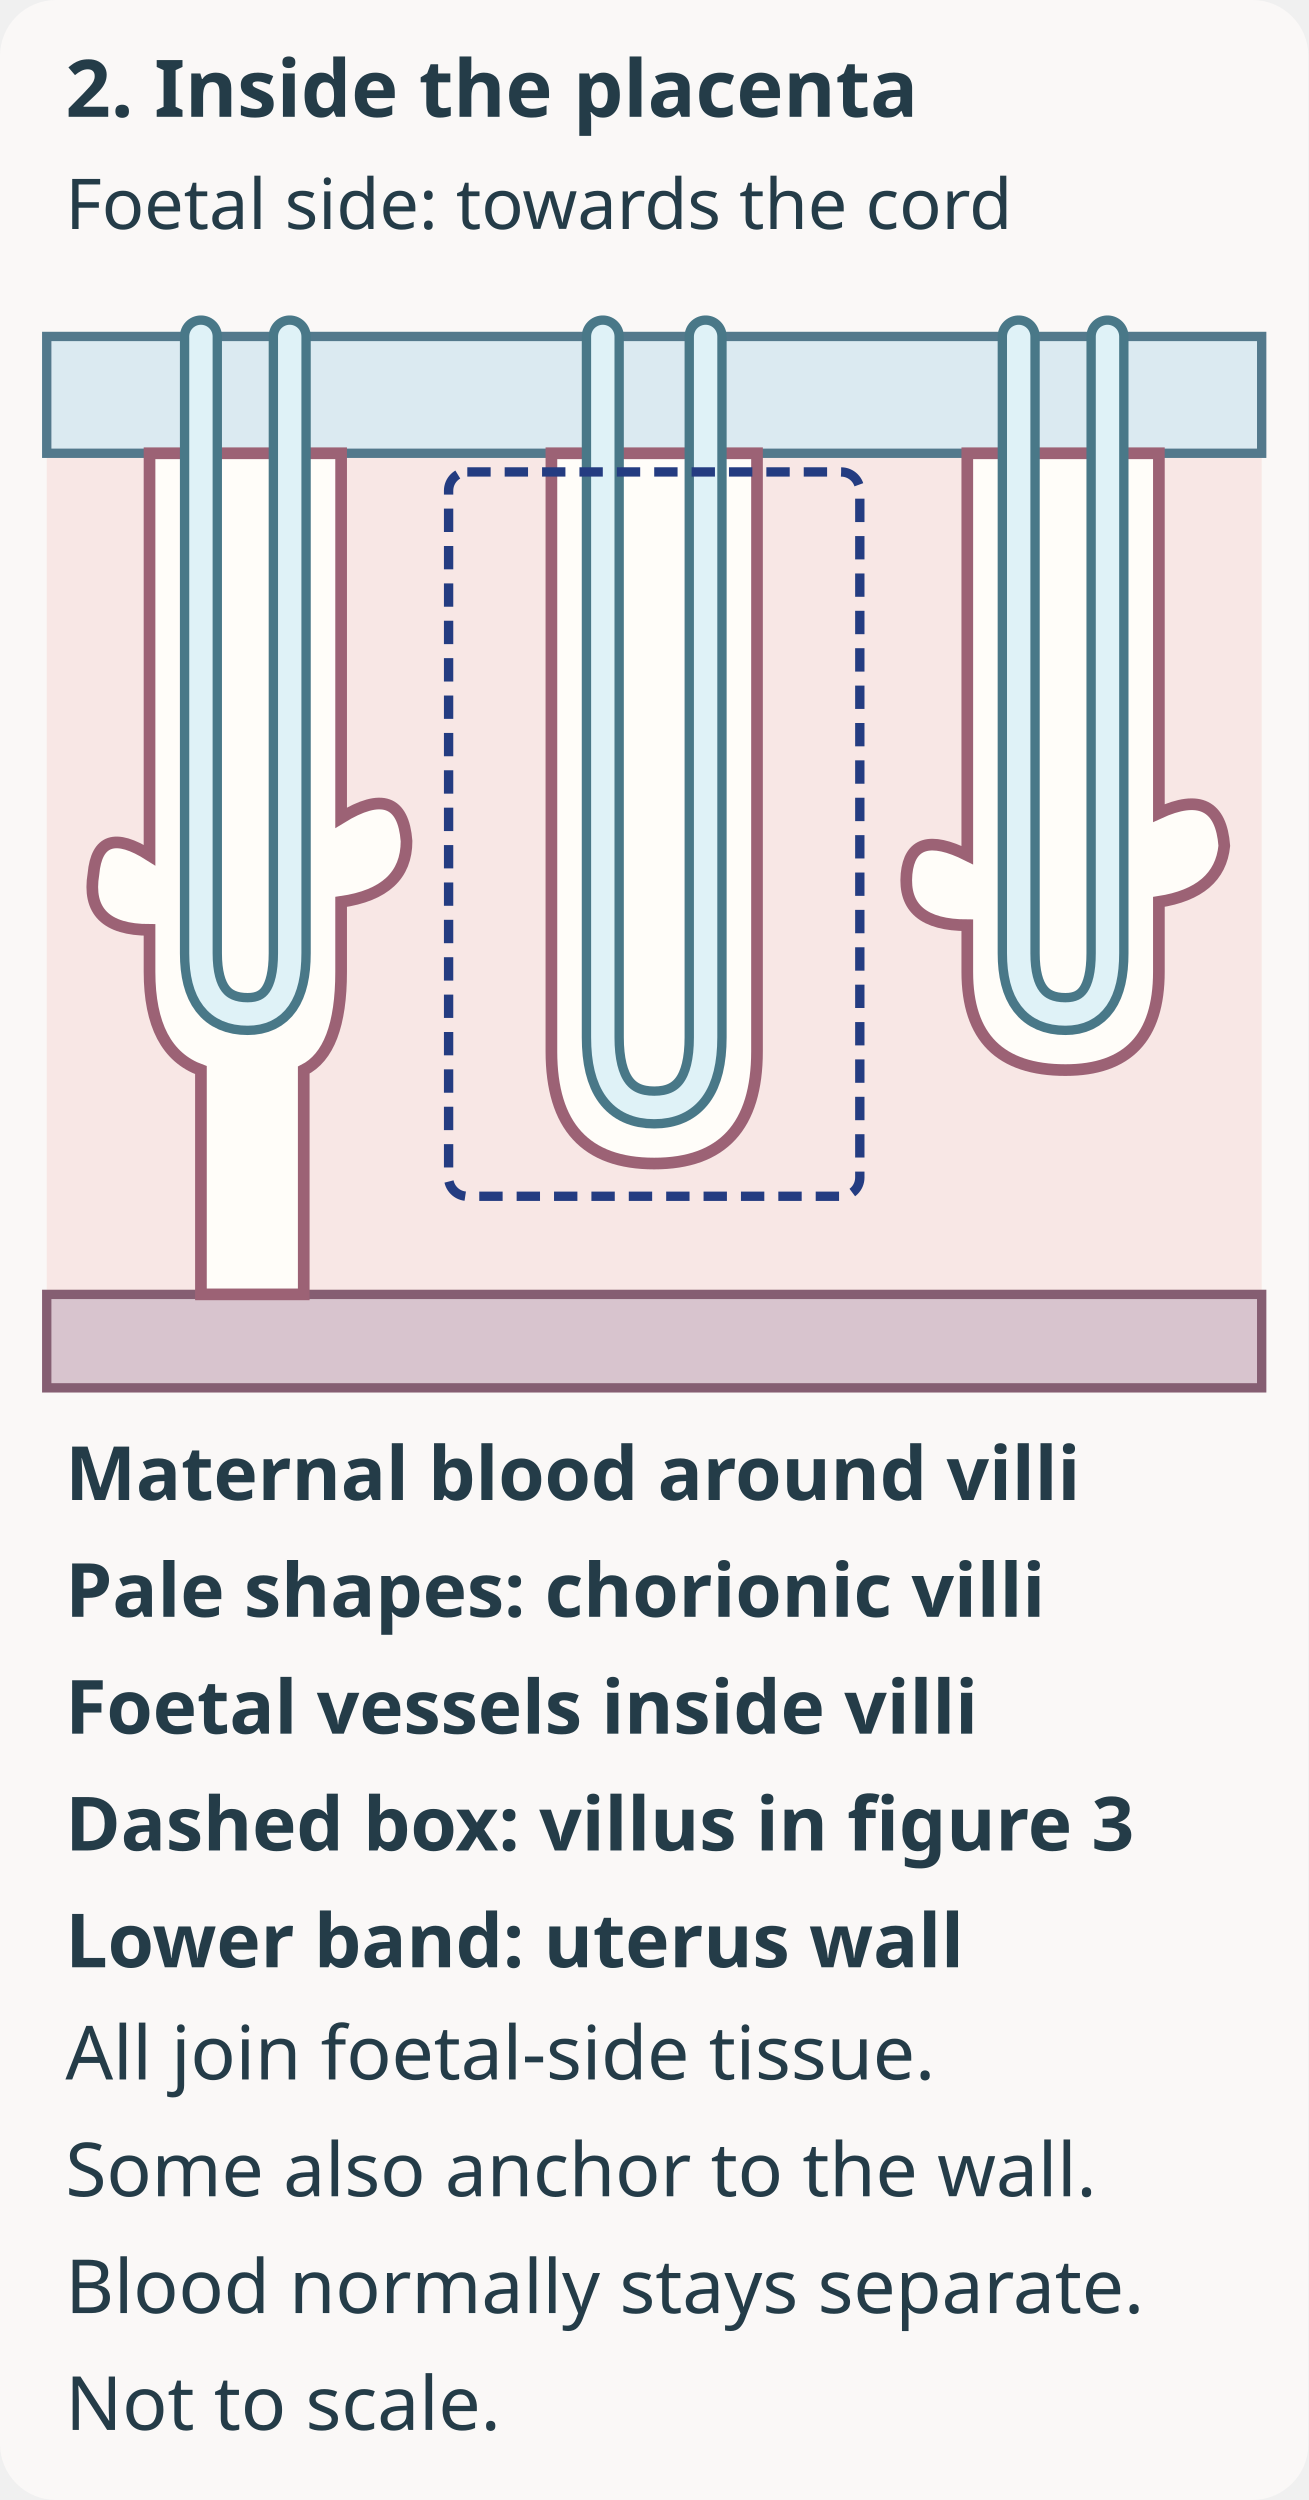
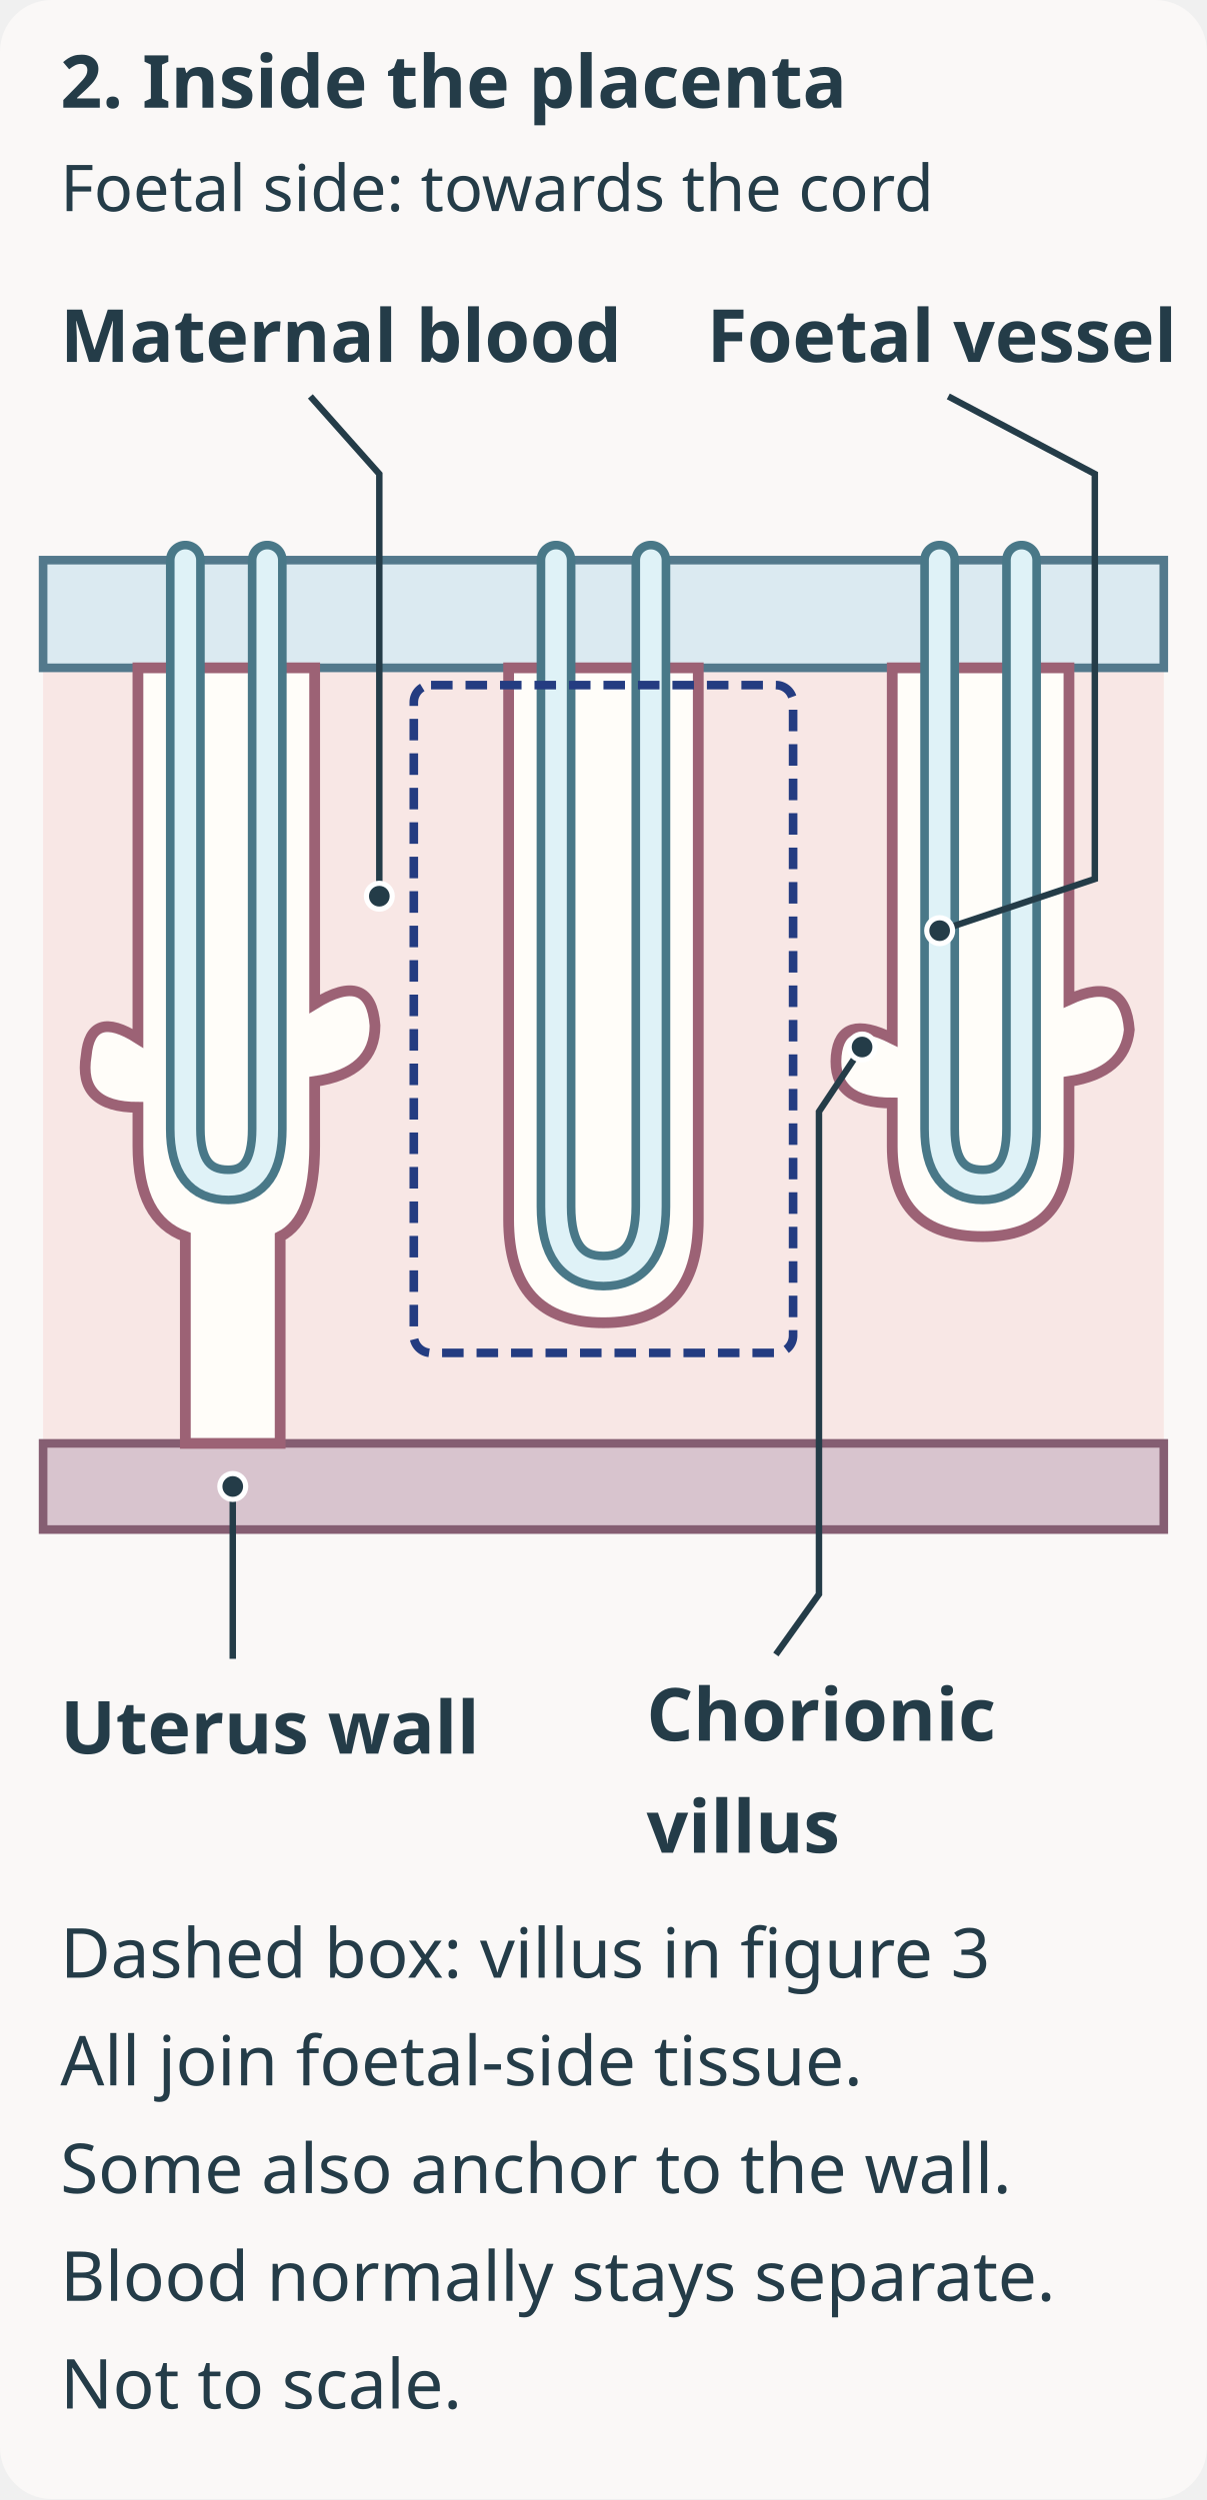
- <svg xmlns="http://www.w3.org/2000/svg" width="280" height="535" viewBox="0 0 280 535" role="img" aria-labelledby="title desc">
-   <rect width="280" height="535" rx="12" fill="#faf8f7" />
+ <svg xmlns="http://www.w3.org/2000/svg" width="280" height="580" viewBox="0 0 280 580" role="img" aria-labelledby="title desc">
+   <rect width="280" height="580" rx="12" fill="#faf8f7" />
  <g font-family="system-ui,sans-serif" fill="#243c48">
    <text x="14" y="25" font-size="17" font-weight="700">2. Inside the placenta</text>
    <text x="14" y="49" font-size="15">Foetal side: towards the cord</text>
-     <rect x="10" y="72" width="260" height="214" fill="#f8e7e5" />
-     <rect x="10" y="72" width="260" height="25" fill="#dbeaf1" stroke="#53798c" stroke-width="2" />
-     <rect x="10" y="277" width="260" height="20" fill="#d8c4ce" stroke="#855e72" stroke-width="2" />
-     <g fill="#fffdf9" stroke="#9c6275" stroke-width="2.5">
-       <path d="M32 97 H73 V175 Q86 167 87 180 Q87 191 73 193 V208 Q73 225 65 229 V277 H43 V229 Q32 225 32 208 V199 Q18 199 20 187 Q21 176 32 183Z" />
-       <path d="M118 97 H162 V225 Q162 249 140 249 Q118 249 118 225Z" />
-       <path d="M207 97 H248 V174 Q261 168 262 181 Q261 191 248 193 V208 Q248 229 228 229 Q207 229 207 208 V198 Q193 198 194 187 Q195 177 207 183Z" />
+     <g font-size="17" font-weight="600">
+       <text x="14" y="84">Maternal blood</text>
+       <text x="164" y="84">Foetal vessel</text>
    </g>
-     <g fill="none" stroke="#497888" stroke-width="9" stroke-linecap="round">
-       <path d="M43 72 V204 Q43 217 53 217 Q62 217 62 204 V72" />
-       <path d="M129 72 V222 Q129 237 140 237 Q151 237 151 222 V72" />
-       <path d="M218 72 V204 Q218 217 228 217 Q237 217 237 204 V72" />
+     <g transform="translate(0 58)">
+       <rect data-region="maternal-blood" x="10" y="72" width="260" height="214" fill="#f8e7e5" />
+       <rect x="10" y="72" width="260" height="25" fill="#dbeaf1" stroke="#53798c" stroke-width="2" />
+       <rect data-region="uterus-wall" x="10" y="277" width="260" height="20" fill="#d8c4ce" stroke="#855e72" stroke-width="2" />
+       <g fill="#fffdf9" stroke="#9c6275" stroke-width="2.5">
+         <path data-region="chorionic-villus" d="M32 97 H73 V175 Q86 167 87 180 Q87 191 73 193 V208 Q73 225 65 229 V277 H43 V229 Q32 225 32 208 V199 Q18 199 20 187 Q21 176 32 183Z" />
+         <path data-region="chorionic-villus" d="M118 97 H162 V225 Q162 249 140 249 Q118 249 118 225Z" />
+         <path data-region="chorionic-villus" d="M207 97 H248 V174 Q261 168 262 181 Q261 191 248 193 V208 Q248 229 228 229 Q207 229 207 208 V198 Q193 198 194 187 Q195 177 207 183Z" />
+       </g>
+       <g fill="none" stroke="#497888" stroke-width="9" stroke-linecap="round">
+         <path d="M43 72 V204 Q43 217 53 217 Q62 217 62 204 V72" />
+         <path d="M129 72 V222 Q129 237 140 237 Q151 237 151 222 V72" />
+         <path data-region="foetal-vessel" d="M218 72 V204 Q218 217 228 217 Q237 217 237 204 V72" />
+       </g>
+       <g fill="none" stroke="#dff2f7" stroke-width="5" stroke-linecap="round">
+         <path d="M43 72 V204 Q43 217 53 217 Q62 217 62 204 V72" />
+         <path d="M129 72 V222 Q129 237 140 237 Q151 237 151 222 V72" />
+         <path d="M218 72 V204 Q218 217 228 217 Q237 217 237 204 V72" />
+       </g>
+       <rect x="96" y="101" width="88" height="155" rx="4" fill="none" stroke="#243c81" stroke-width="2" stroke-dasharray="5 3" />
    </g>
-     <g fill="none" stroke="#dff2f7" stroke-width="5" stroke-linecap="round">
-       <path d="M43 72 V204 Q43 217 53 217 Q62 217 62 204 V72" />
-       <path d="M129 72 V222 Q129 237 140 237 Q151 237 151 222 V72" />
-       <path d="M218 72 V204 Q218 217 228 217 Q237 217 237 204 V72" />
+     <g fill="none" stroke="#243c48" stroke-width="1.5">
+       <path data-label-line="maternal-blood" d="M72 92 L88 110 V208" />
+       <path data-label-line="foetal-vessel" d="M220 92 L254 110 V204 L218 216" />
+       <path data-label-line="uterus-wall" d="M54 385 V345" />
+       <path data-label-line="chorionic-villus" d="M180 384 L190 370 V258 L200 243" />
    </g>
-     <rect x="96" y="101" width="88" height="155" rx="4" fill="none" stroke="#243c81" stroke-width="2" stroke-dasharray="5 3" />
-     <g font-size="16" font-weight="600">
-       <text x="14" y="321">Maternal blood around villi</text>
-       <text x="14" y="346">Pale shapes: chorionic villi</text>
-       <text x="14" y="371">Foetal vessels inside villi</text>
-       <text x="14" y="396">Dashed box: villus in figure 3</text>
-       <text x="14" y="421">Lower band: uterus wall</text>
+     <g fill="#243c48" stroke="#fff" stroke-width="1.2">
+       <circle data-label="maternal-blood" cx="88" cy="208" r="3" />
+       <circle data-label="foetal-vessel" cx="218" cy="216" r="3" />
+       <circle data-label="uterus-wall" cx="54" cy="345" r="3" />
+       <circle data-label="chorionic-villus" cx="200" cy="243" r="3" />
    </g>
-     <text x="14" y="445" font-size="16">All join foetal-side tissue.</text>
-     <text x="14" y="470" font-size="16">Some also anchor to the wall.</text>
-     <text x="14" y="495" font-size="16">Blood normally stays separate.</text>
-     <text x="14" y="520" font-size="16">Not to scale.</text>
+     <g font-size="17" font-weight="600">
+       <text x="14" y="407">Uterus wall</text>
+       <text x="150" y="404">Chorionic</text>
+       <text x="150" y="430">villus</text>
+     </g>
+     <g font-size="16">
+       <text x="14" y="459">Dashed box: villus in figure 3</text>
+       <text x="14" y="484">All join foetal-side tissue.</text>
+       <text x="14" y="509">Some also anchor to the wall.</text>
+       <text x="14" y="534">Blood normally stays separate.</text>
+       <text x="14" y="559">Not to scale.</text>
+     </g>
  </g>
</svg>
